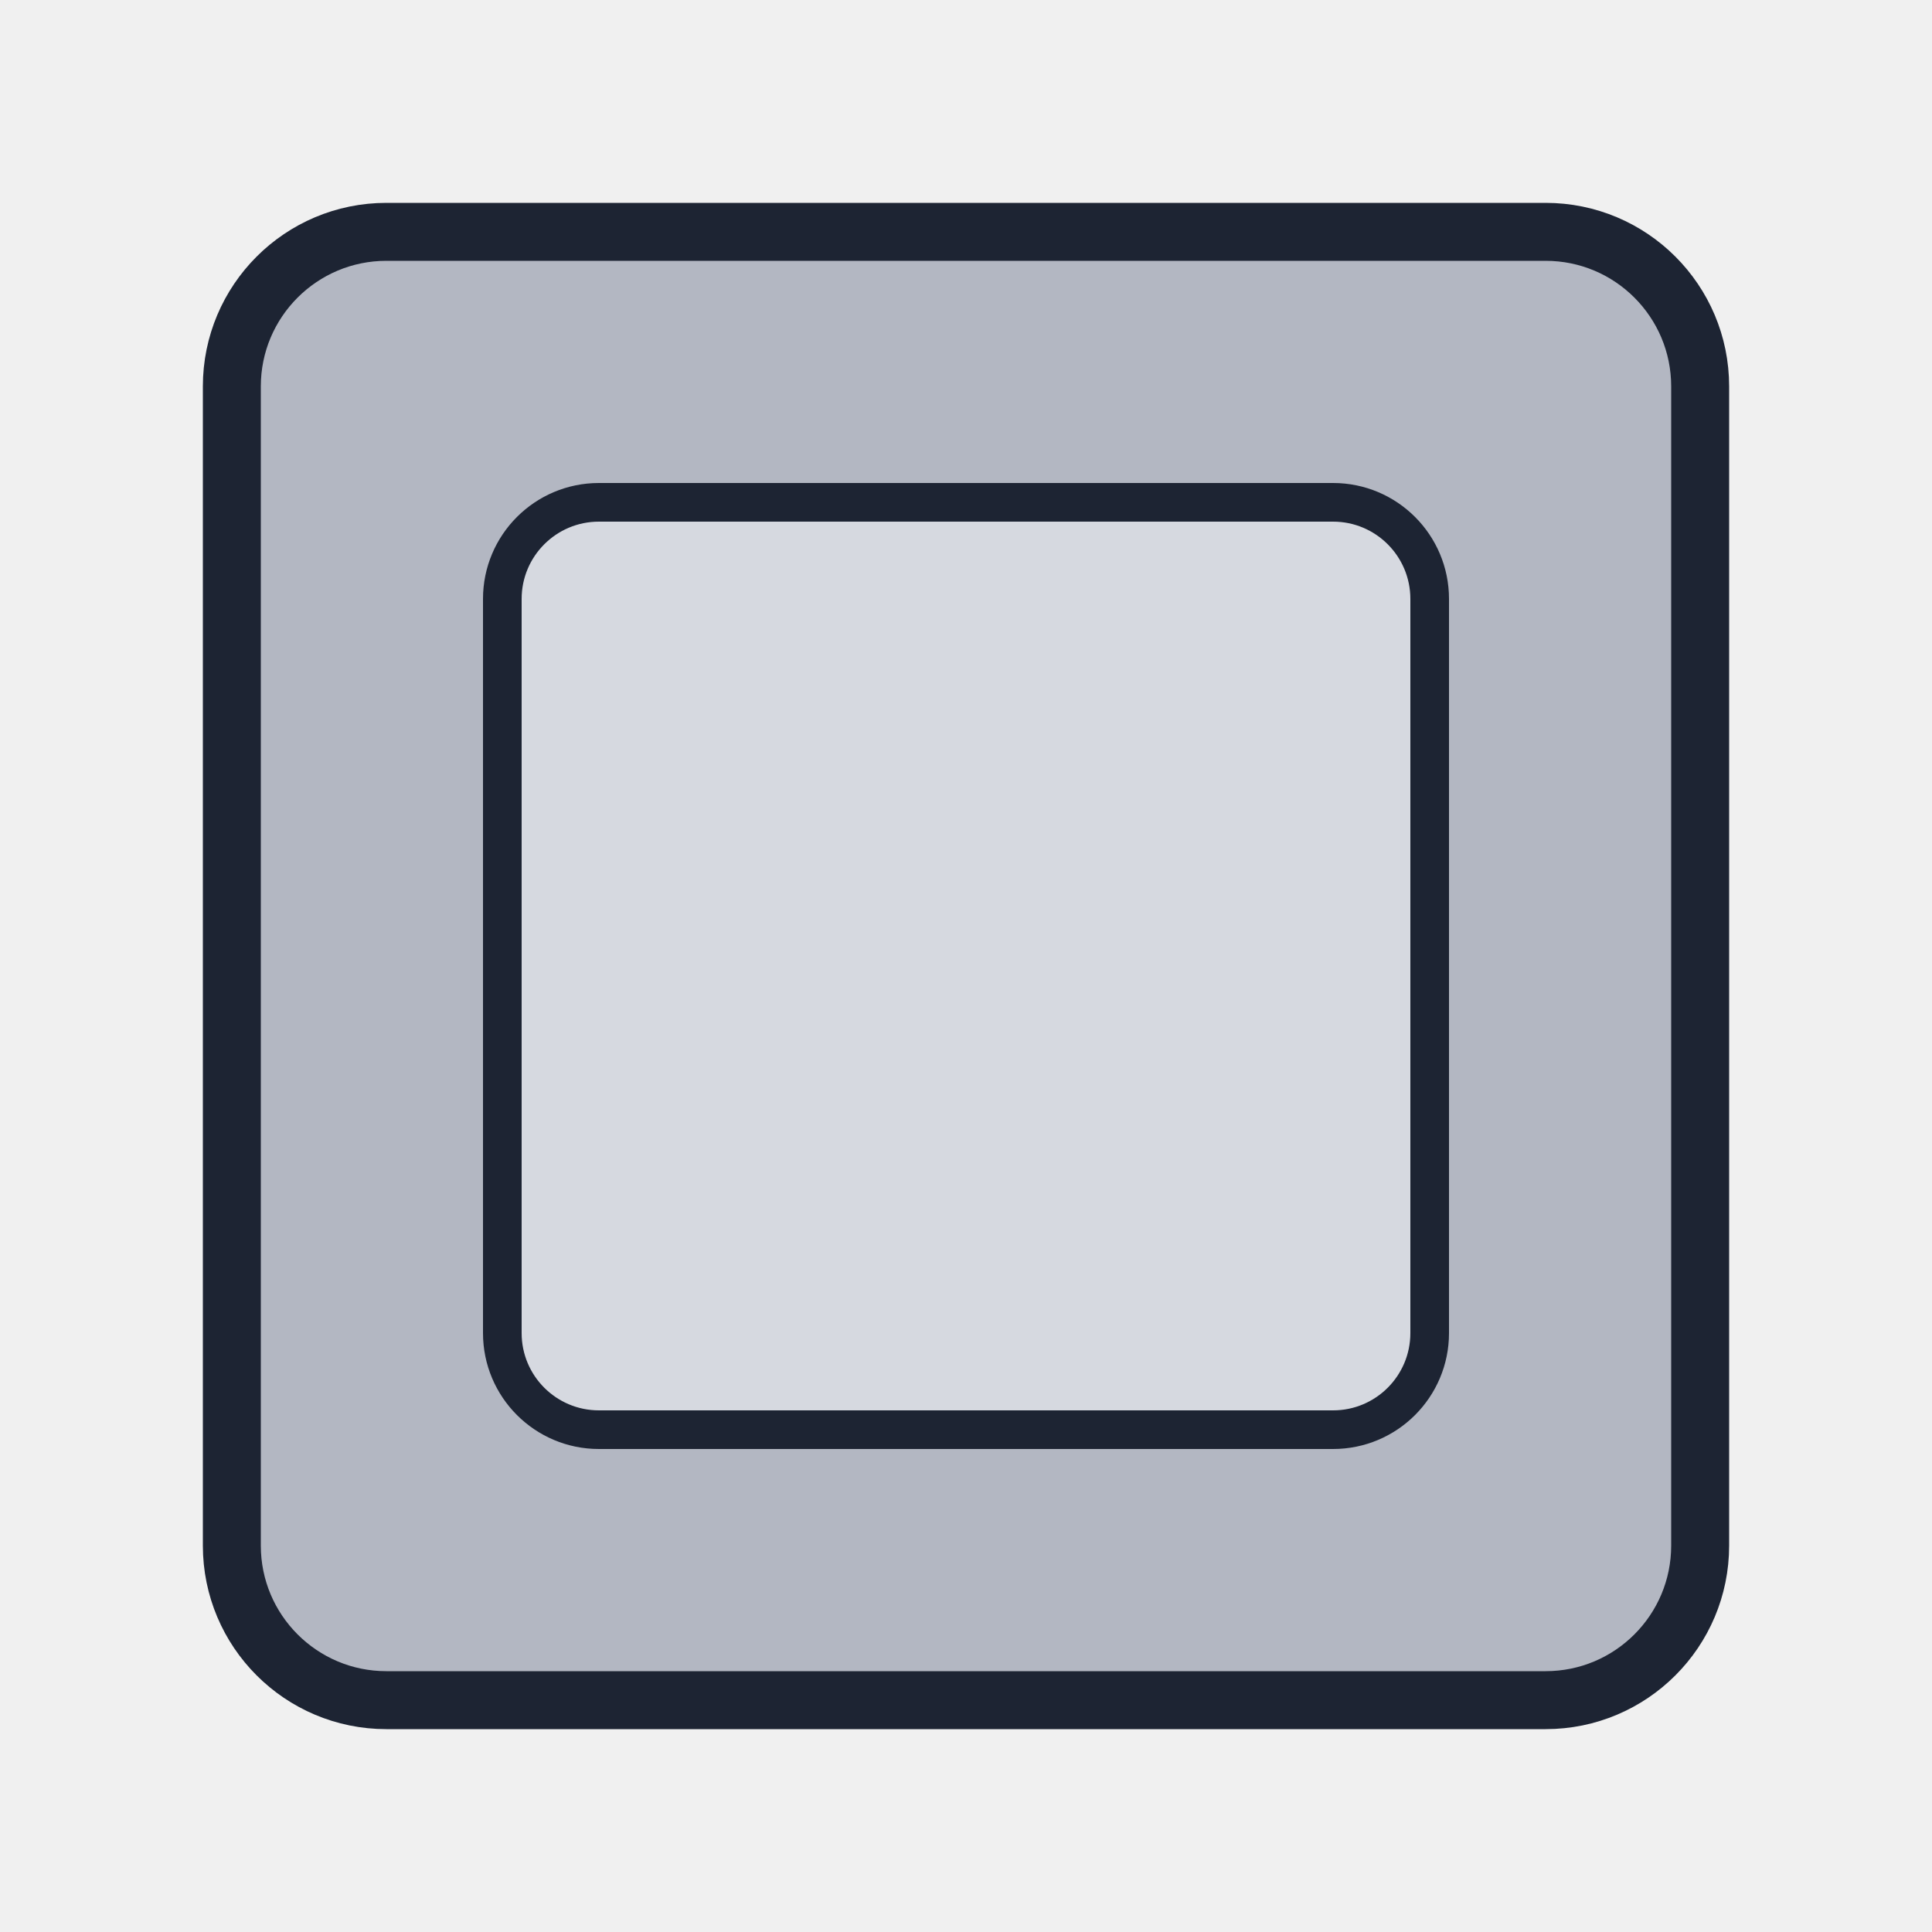
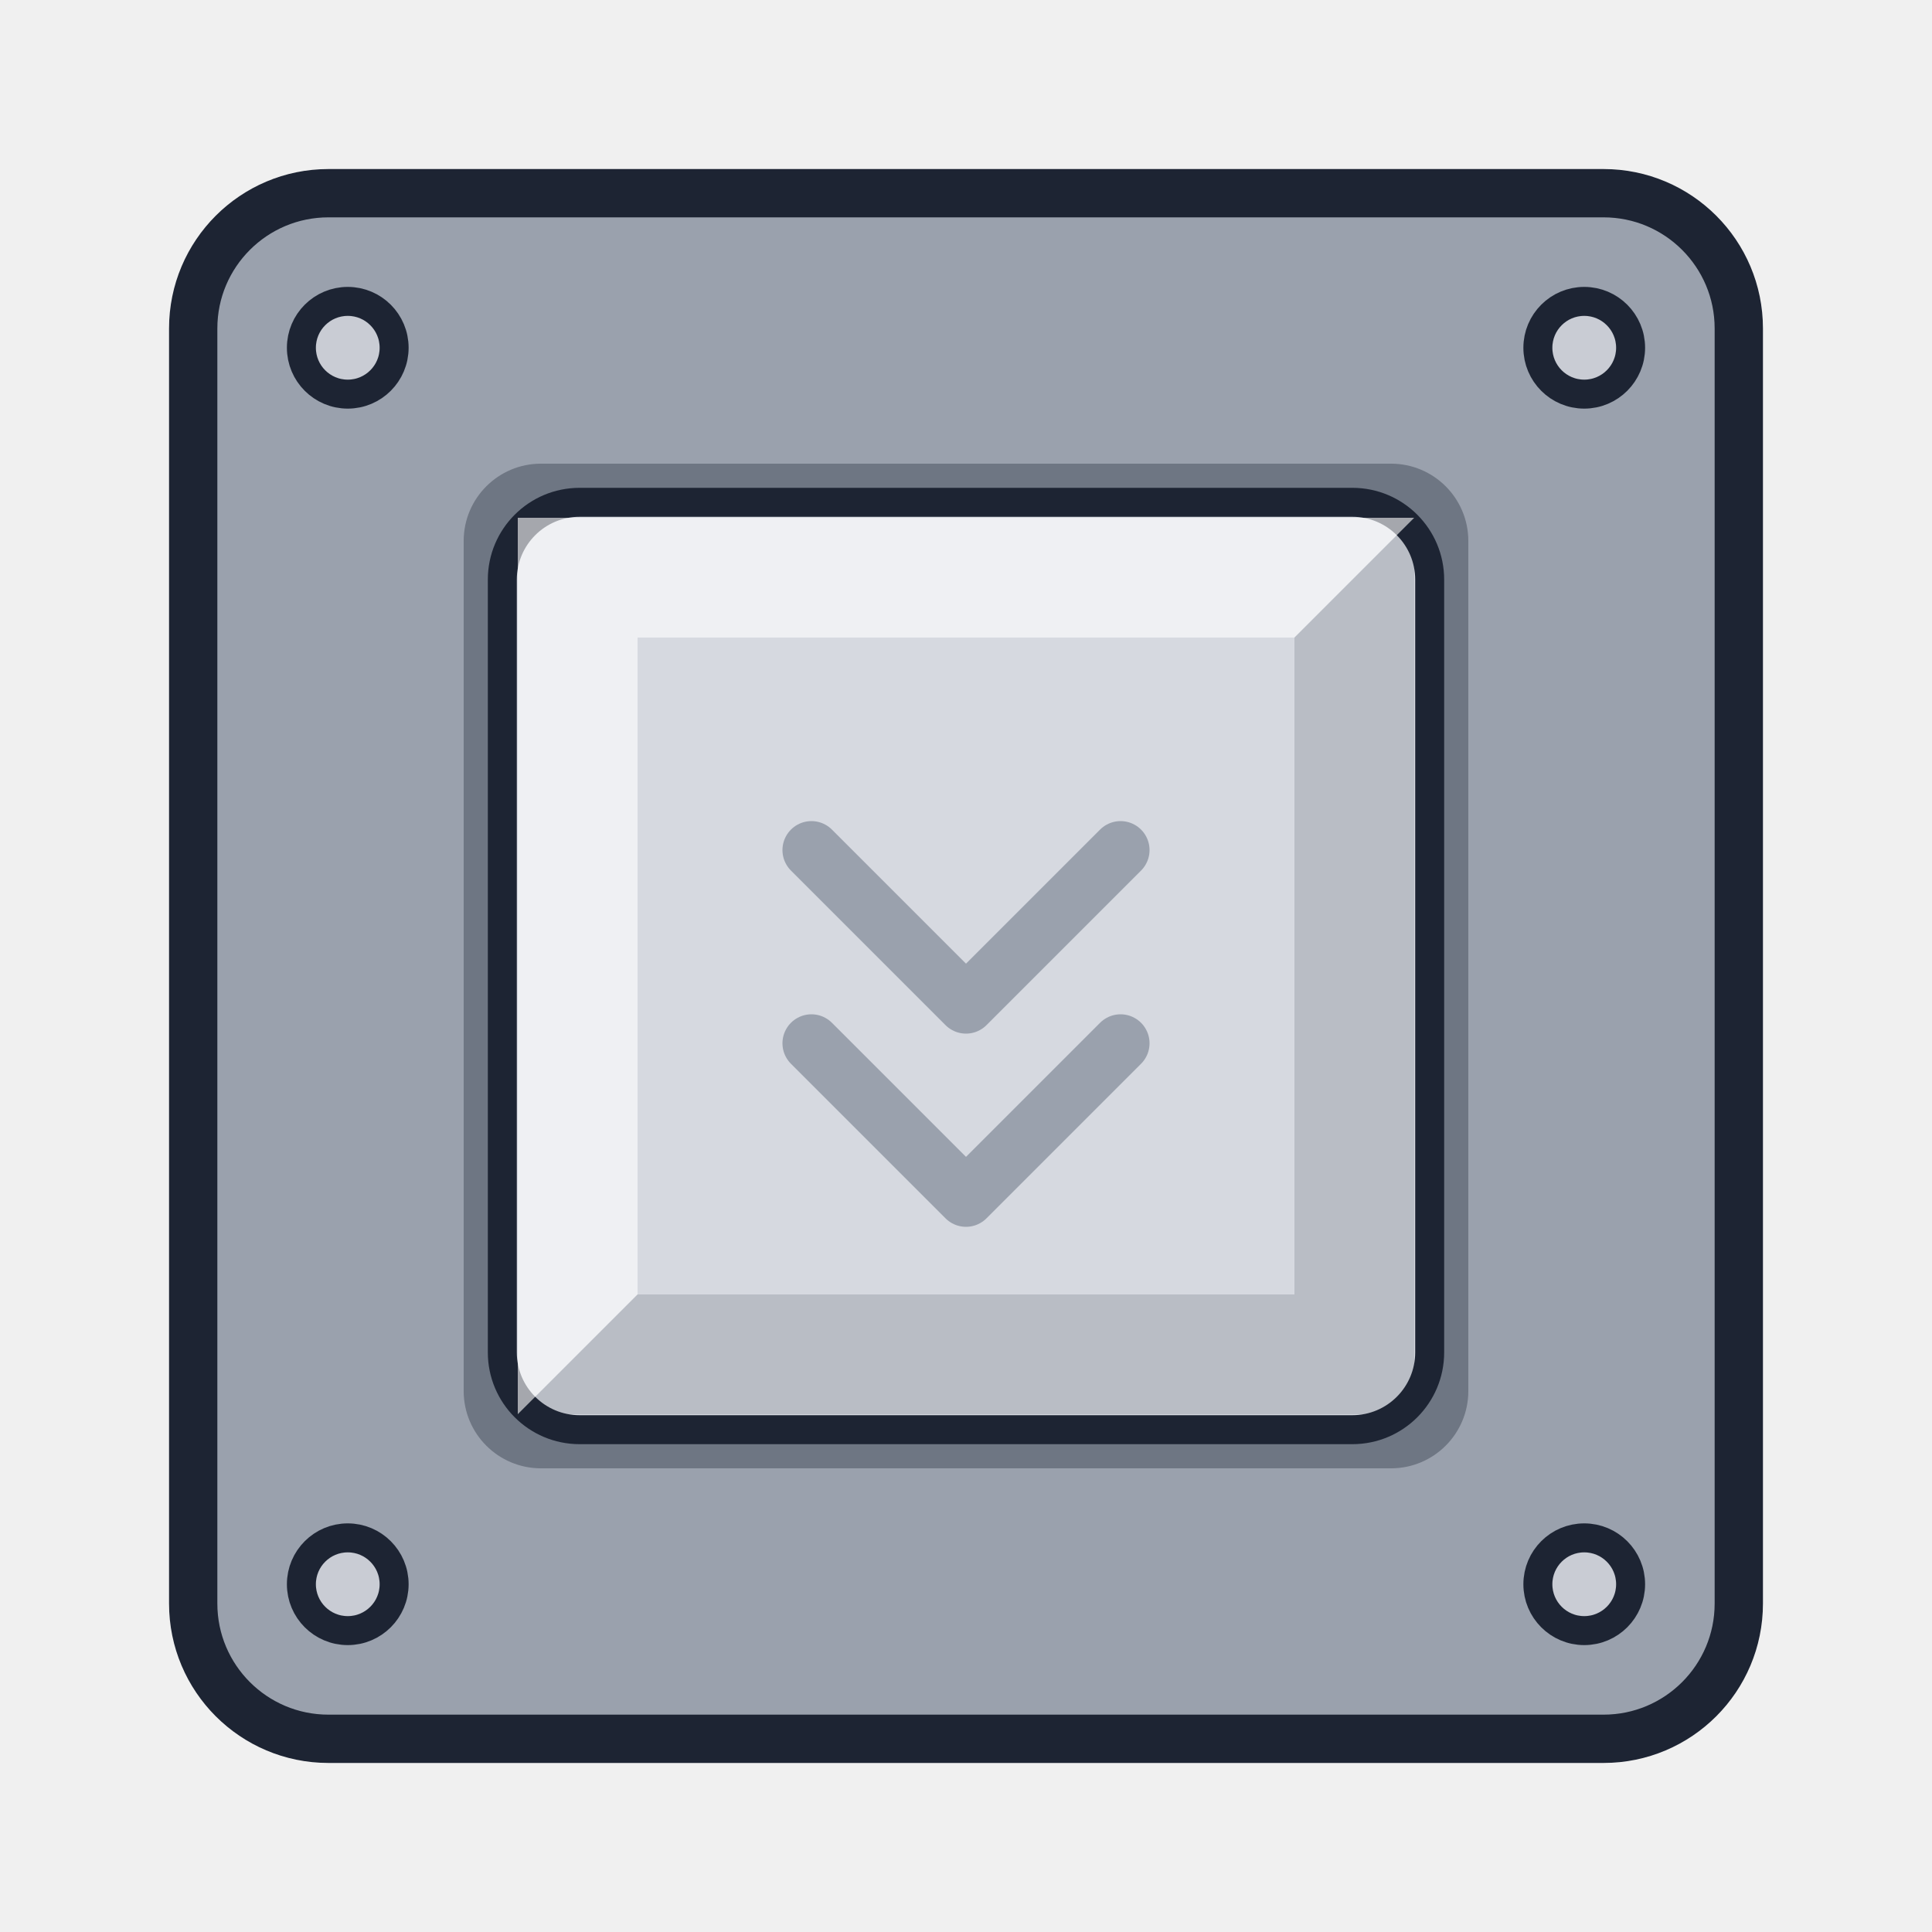
<svg xmlns="http://www.w3.org/2000/svg" viewBox="0 0 100 100" width="512" height="512">
-   <rect x="12" y="12" width="76" height="76" rx="8" fill="#b3b7c2" stroke="#1d2433" stroke-width="3" />
-   <rect x="26" y="26" width="48" height="48" rx="5" fill="#d6d9e0" stroke="#1d2433" stroke-width="2" />
+   <rect x="10" y="10" width="80" height="80" rx="7" fill="#9aa1ad" stroke="#1d2433" stroke-width="2.5" stroke-linejoin="round" />
+   <circle cx="18" cy="18" r="2.4" fill="#c9ccd4" stroke="#1d2433" stroke-width="1.5" stroke-linejoin="round" />
+   <circle cx="82" cy="18" r="2.4" fill="#c9ccd4" stroke="#1d2433" stroke-width="1.5" stroke-linejoin="round" />
+   <circle cx="18" cy="82" r="2.4" fill="#c9ccd4" stroke="#1d2433" stroke-width="1.5" stroke-linejoin="round" />
+   <circle cx="82" cy="82" r="2.4" fill="#c9ccd4" stroke="#1d2433" stroke-width="1.5" stroke-linejoin="round" />
+   <rect x="24" y="24" width="52" height="52" rx="4" fill="#1d2433" opacity=".35" />
+   <rect x="26" y="26" width="48" height="48" rx="4" fill="#d6d9e0" stroke="#1d2433" stroke-width="1.5" stroke-linejoin="round" />
+   <path d="M26.8 26.8 H73.2 L67 33 H33 V67 L26.8 73.2 Z" fill="#fff" opacity=".6" />
+   <path d="M73.2 26.8 V73.2 H26.8 L33 67 H67 V33 Z" fill="#1d2433" opacity=".16" />
+   <path d="M42 44 L50 52 L58 44 M42 54 L50 62 L58 54" fill="none" stroke="#9aa1ad" stroke-width="3" stroke-linecap="round" stroke-linejoin="round" />
</svg>
